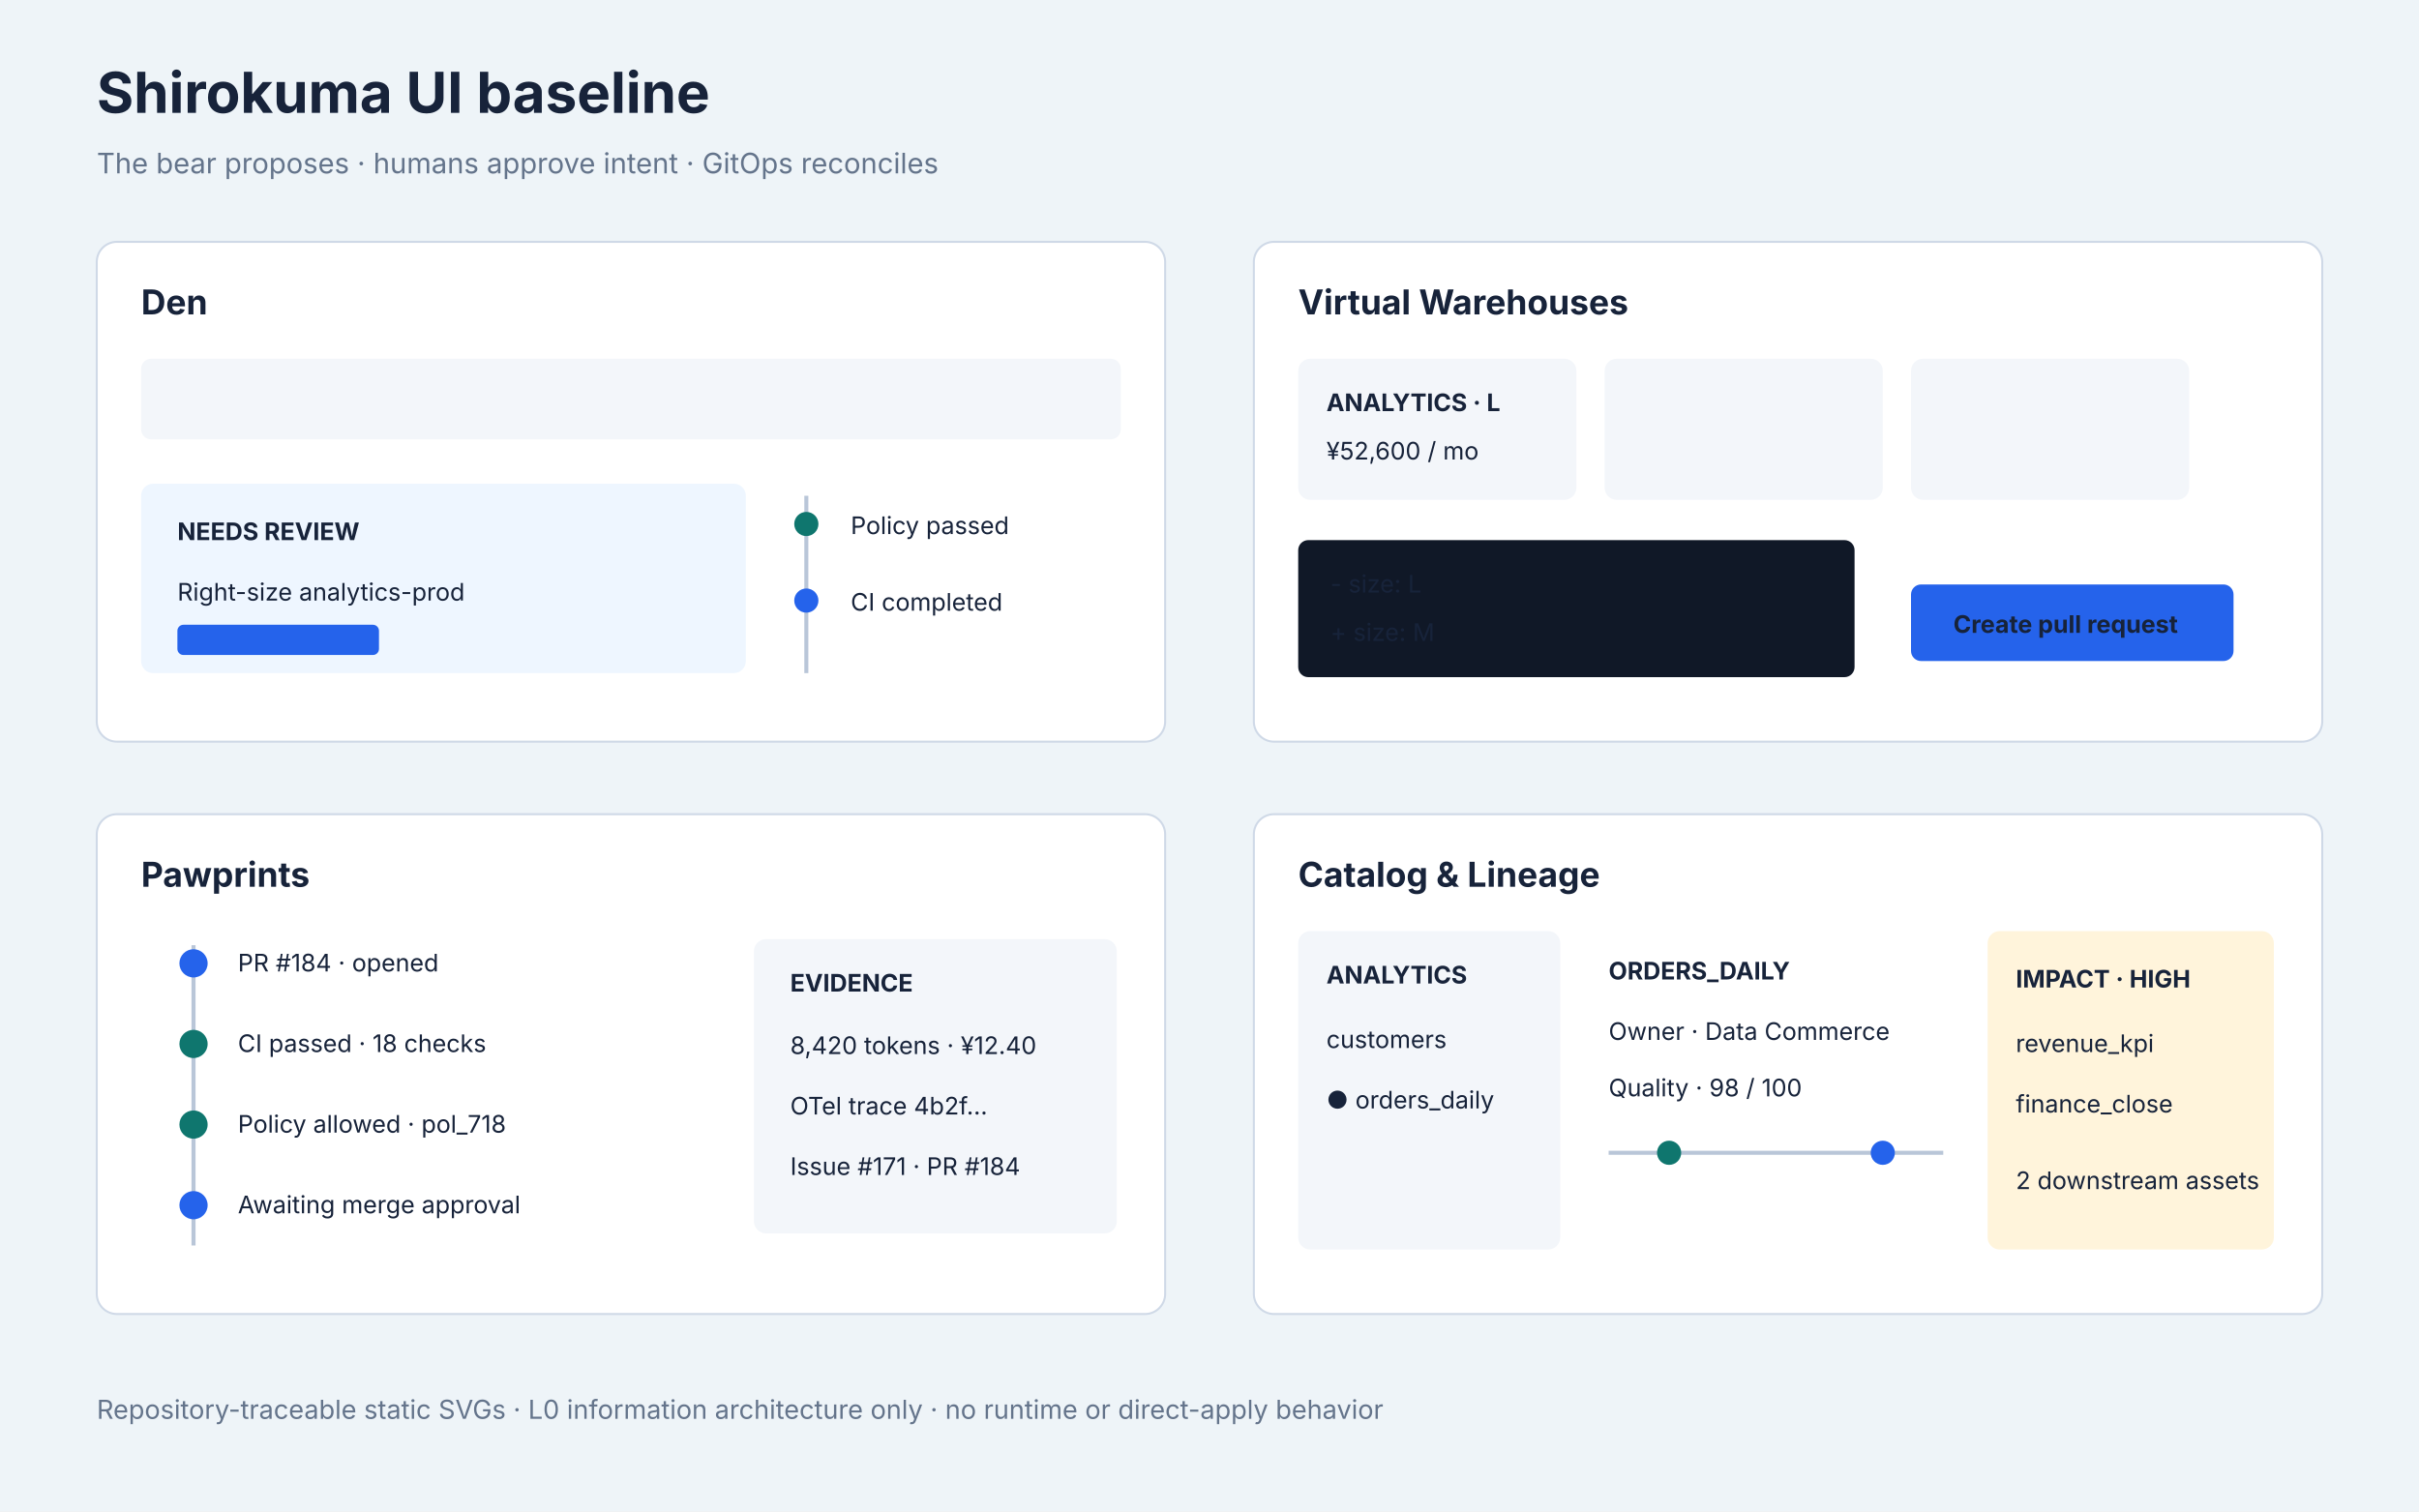
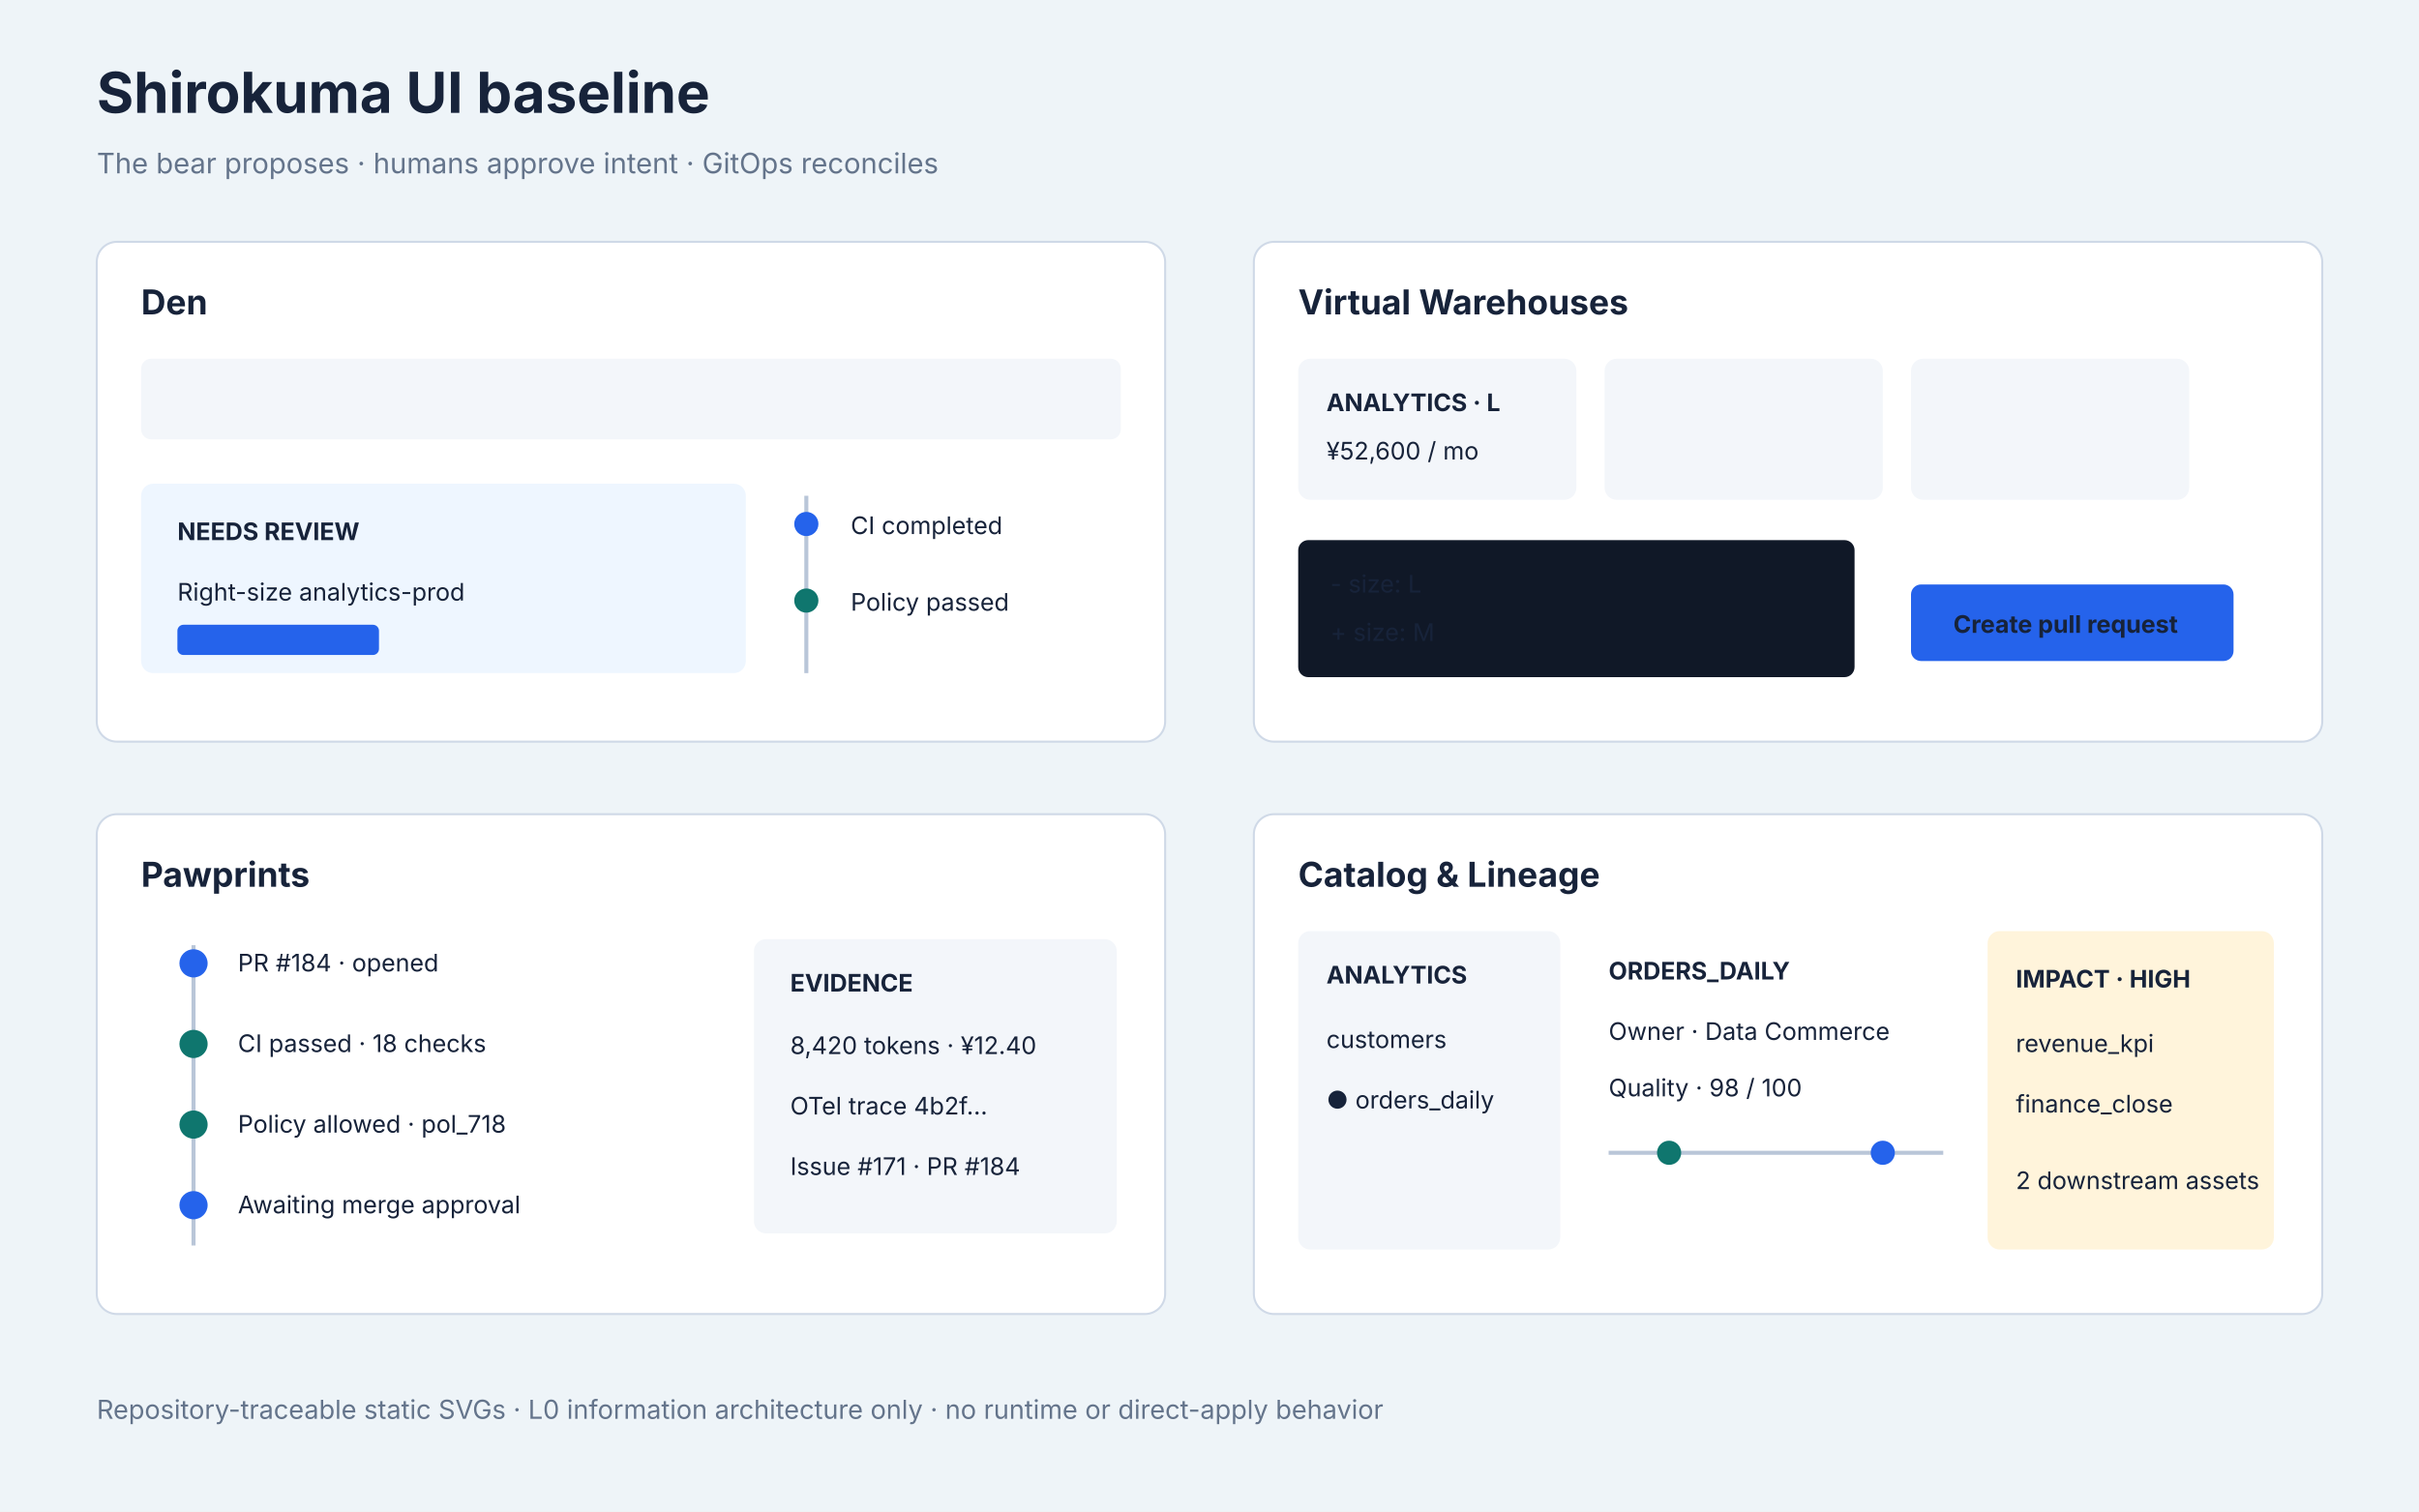
<svg xmlns="http://www.w3.org/2000/svg" width="1200" height="750" viewBox="0 0 1200 750" role="img" aria-labelledby="title desc">
  <style>text{font-family:Inter,"Noto Sans JP",system-ui,sans-serif;fill:#17233a}.muted{fill:#64748b}.label{font-size:12px;font-weight:700}.h1{font-size:28px;font-weight:700}.h2{font-size:17px;font-weight:700}.panel{fill:#fff;stroke:#cfd9e7}.line{stroke:#b9c6d8;stroke-width:2}.blue{fill:#2563eb}.teal{fill:#0f766e}</style>
  <rect width="1200" height="750" fill="#eef4f8" />
  <text x="48" y="56" class="h1">Shirokuma UI baseline</text>
  <text x="48" y="86" class="muted" font-size="14">The bear proposes · humans approve intent · GitOps reconciles</text>
  <g transform="translate(48 120)">
    <rect width="530" height="248" rx="10" class="panel" />
    <text x="22" y="36" class="h2">Den</text>
    <rect x="22" y="58" width="486" height="40" rx="5" fill="#f3f6fa" />
    <rect x="22" y="120" width="300" height="94" rx="6" fill="#eef6ff" />
    <text x="40" y="148" class="label">NEEDS REVIEW</text>
    <text x="40" y="178">Right-size analytics-prod</text>
    <rect x="40" y="190" width="100" height="15" rx="3" class="blue" />
    <line x1="352" y1="126" x2="352" y2="214" class="line" />
-     <circle cx="352" cy="140" r="6" class="teal" />
-     <circle cx="352" cy="178" r="6" class="blue" />
-     <text x="374" y="145" font-size="12">Policy passed</text>
-     <text x="374" y="183" font-size="12">CI completed</text>
+     <circle cx="352" cy="140" r="6" class="blue" />
+     <circle cx="352" cy="178" r="6" class="teal" />
+     <text x="374" y="145" font-size="12">CI completed</text>
+     <text x="374" y="183" font-size="12">Policy passed</text>
  </g>
  <g transform="translate(622 120)">
    <rect width="530" height="248" rx="10" class="panel" />
    <text x="22" y="36" class="h2">Virtual Warehouses</text>
    <rect x="22" y="58" width="138" height="70" rx="6" fill="#f3f6fa" />
    <rect x="174" y="58" width="138" height="70" rx="6" fill="#f3f6fa" />
    <rect x="326" y="58" width="138" height="70" rx="6" fill="#f3f6fa" />
    <text x="36" y="84" class="label">ANALYTICS · L</text>
    <text x="36" y="108" font-size="12">¥52,600 / mo</text>
    <rect x="22" y="148" width="276" height="68" rx="5" fill="#101827" />
    <text x="38" y="174" font-size="12" fill="#fca5a5">- size: L</text>
    <text x="38" y="198" font-size="12" fill="#86efac">+ size: M</text>
    <rect x="326" y="170" width="160" height="38" rx="5" class="blue" />
    <text x="347" y="194" class="label" fill="#fff">Create pull request</text>
  </g>
  <g transform="translate(48 404)">
    <rect width="530" height="248" rx="10" class="panel" />
    <text x="22" y="36" class="h2">Pawprints</text>
    <line x1="48" y1="65" x2="48" y2="214" class="line" />
    <circle cx="48" cy="74" r="7" class="blue" />
    <circle cx="48" cy="114" r="7" class="teal" />
    <circle cx="48" cy="154" r="7" class="teal" />
    <circle cx="48" cy="194" r="7" class="blue" />
    <text x="70" y="78" font-size="12">PR #184 · opened</text>
    <text x="70" y="118" font-size="12">CI passed · 18 checks</text>
    <text x="70" y="158" font-size="12">Policy allowed · pol_718</text>
    <text x="70" y="198" font-size="12">Awaiting merge approval</text>
    <rect x="326" y="62" width="180" height="146" rx="6" fill="#f3f6fa" />
    <text x="344" y="88" class="label">EVIDENCE</text>
    <text x="344" y="119" font-size="12">8,420 tokens · ¥12.40</text>
    <text x="344" y="149" font-size="12">OTel trace 4b2f…</text>
    <text x="344" y="179" font-size="12">Issue #171 · PR #184</text>
  </g>
  <g transform="translate(622 404)">
    <rect width="530" height="248" rx="10" class="panel" />
    <text x="22" y="36" class="h2">Catalog &amp; Lineage</text>
    <rect x="22" y="58" width="130" height="158" rx="6" fill="#f3f6fa" />
    <text x="36" y="84" class="label">ANALYTICS</text>
    <text x="36" y="116" font-size="12">customers</text>
    <text x="36" y="146" font-size="12" fill="#2563eb">● orders_daily</text>
    <text x="176" y="82" class="label">ORDERS_DAILY</text>
    <text x="176" y="112" font-size="12">Owner · Data Commerce</text>
    <text x="176" y="140" font-size="12">Quality · 98 / 100</text>
    <line x1="176" y1="168" x2="342" y2="168" class="line" />
    <circle cx="206" cy="168" r="6" class="teal" />
    <circle cx="312" cy="168" r="6" class="blue" />
    <rect x="364" y="58" width="142" height="158" rx="6" fill="#fff4db" />
    <text x="378" y="86" class="label">IMPACT · HIGH</text>
    <text x="378" y="118" font-size="12">revenue_kpi</text>
    <text x="378" y="148" font-size="12">finance_close</text>
    <text x="378" y="186" font-size="12">2 downstream assets</text>
  </g>
  <text x="48" y="704" class="muted" font-size="13">Repository-traceable static SVGs · L0 information architecture only · no runtime or direct-apply behavior</text>
</svg>
